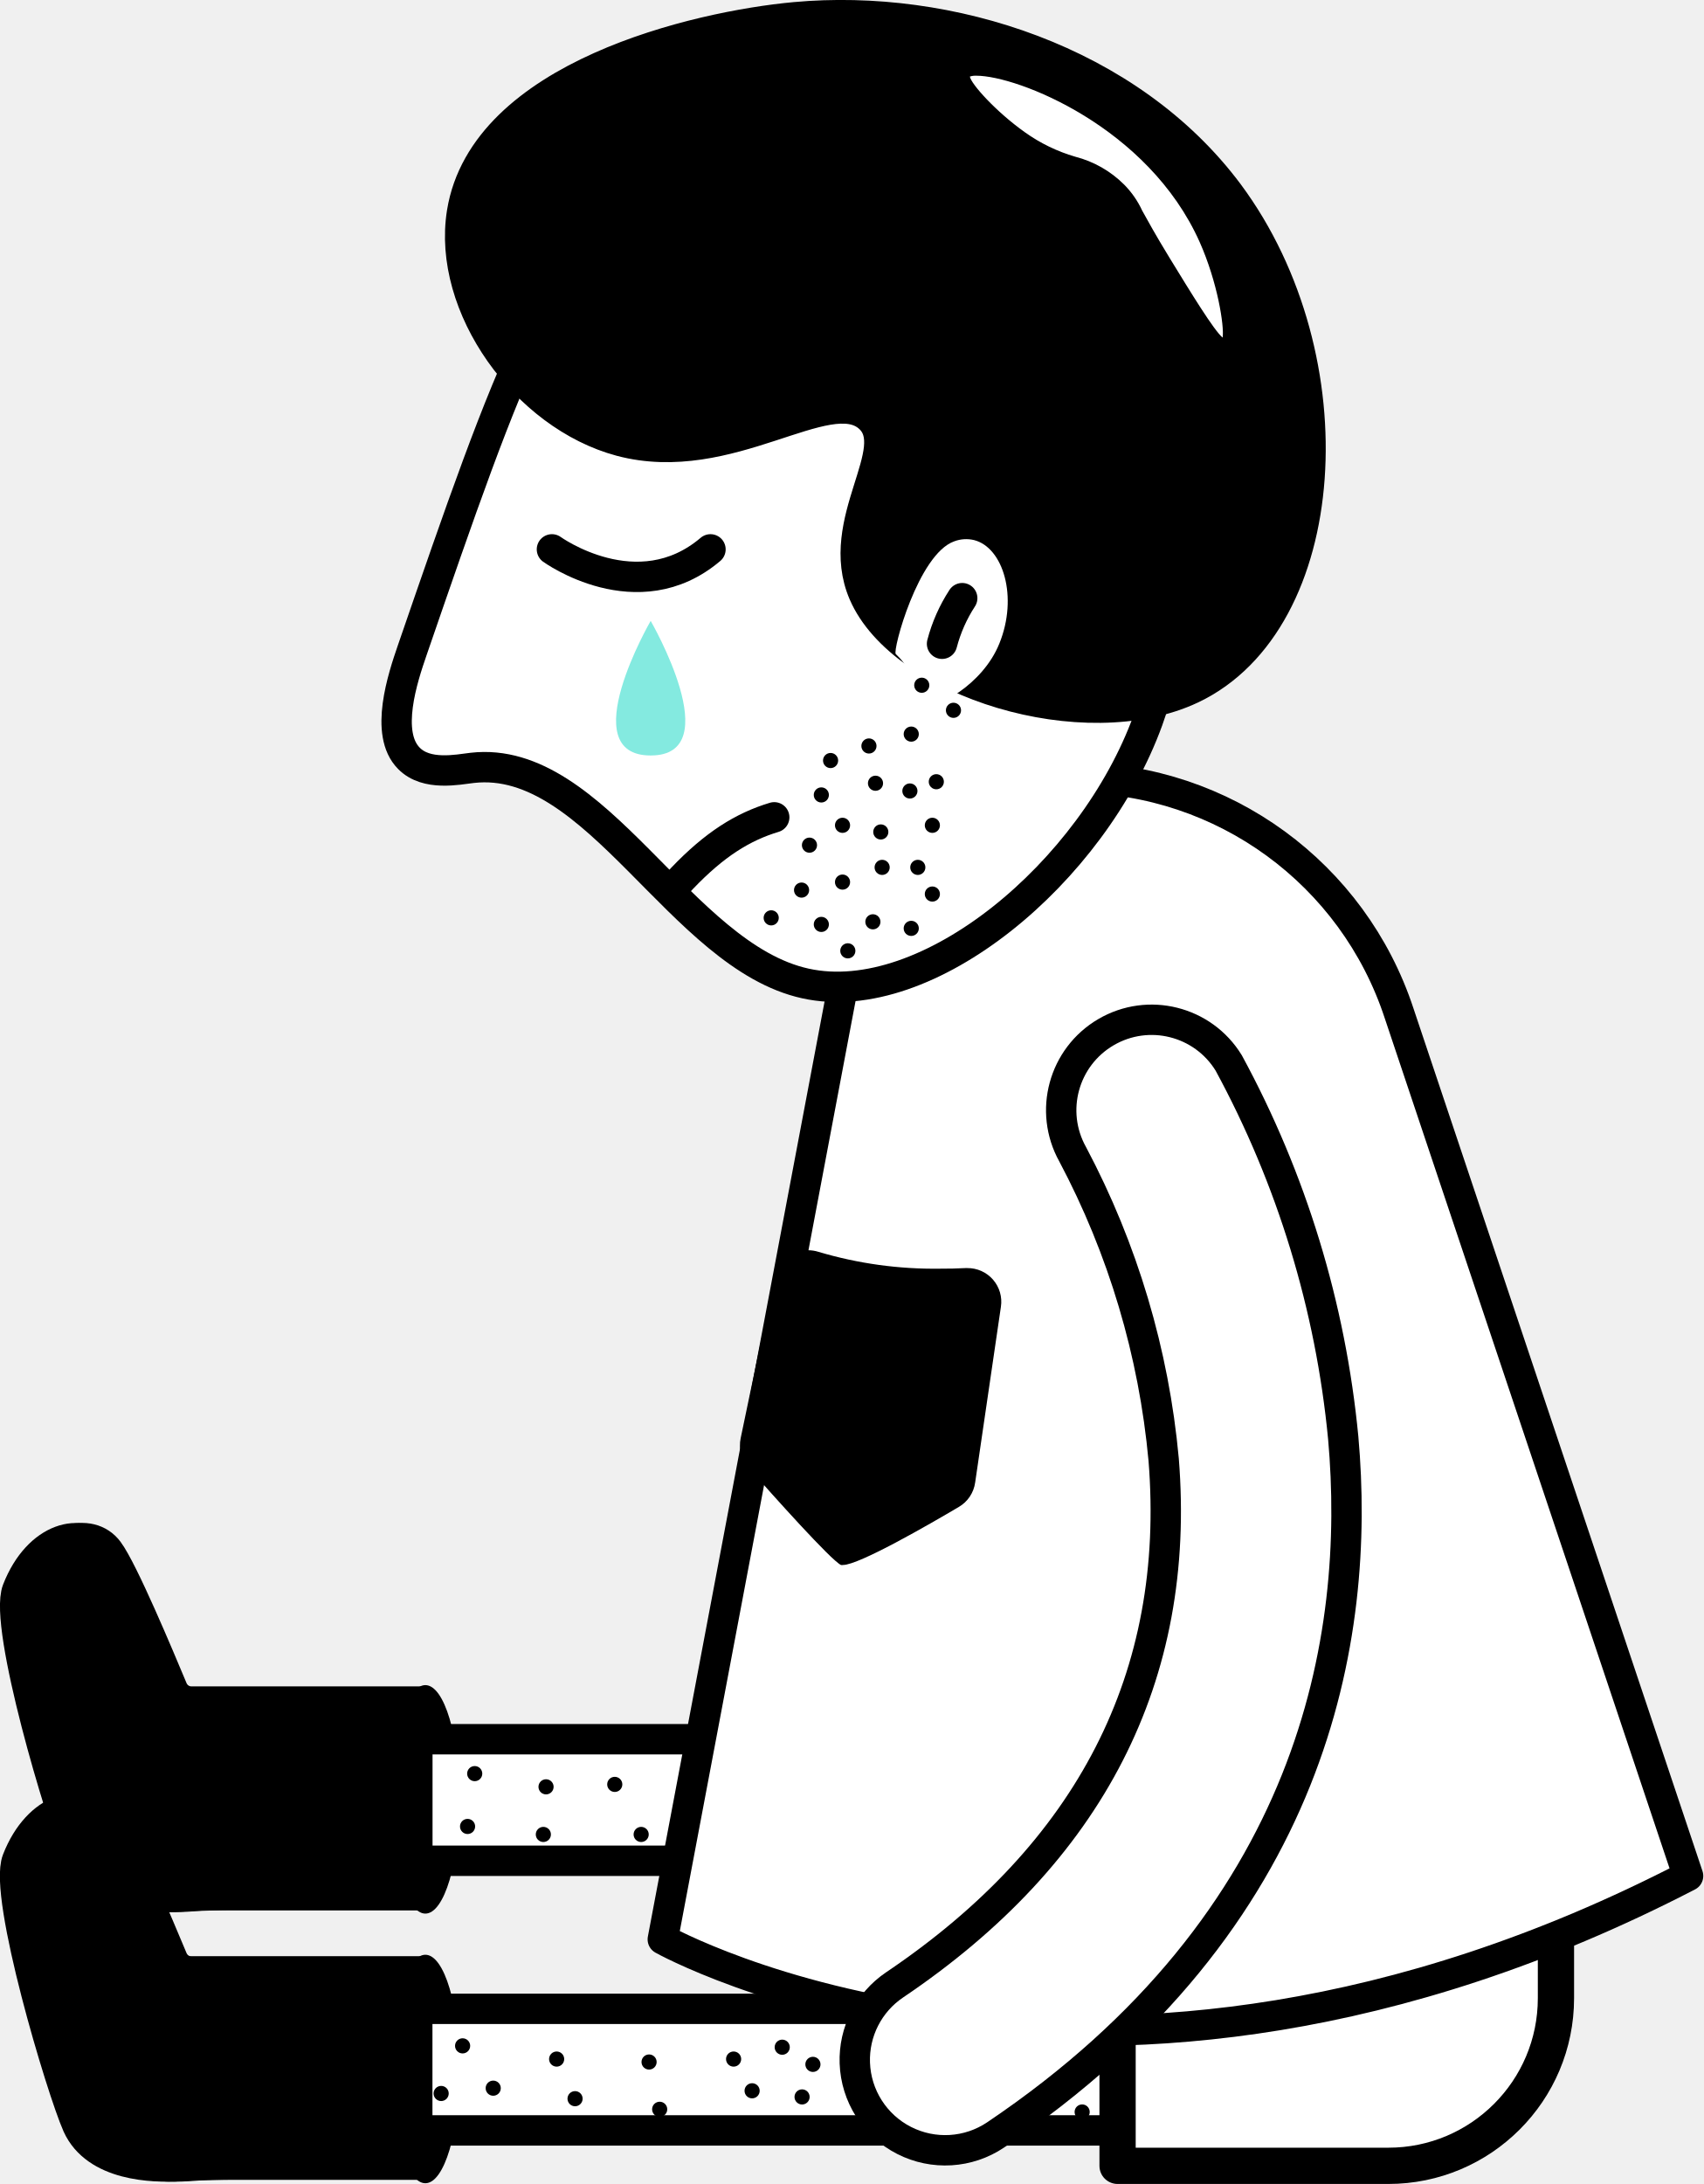
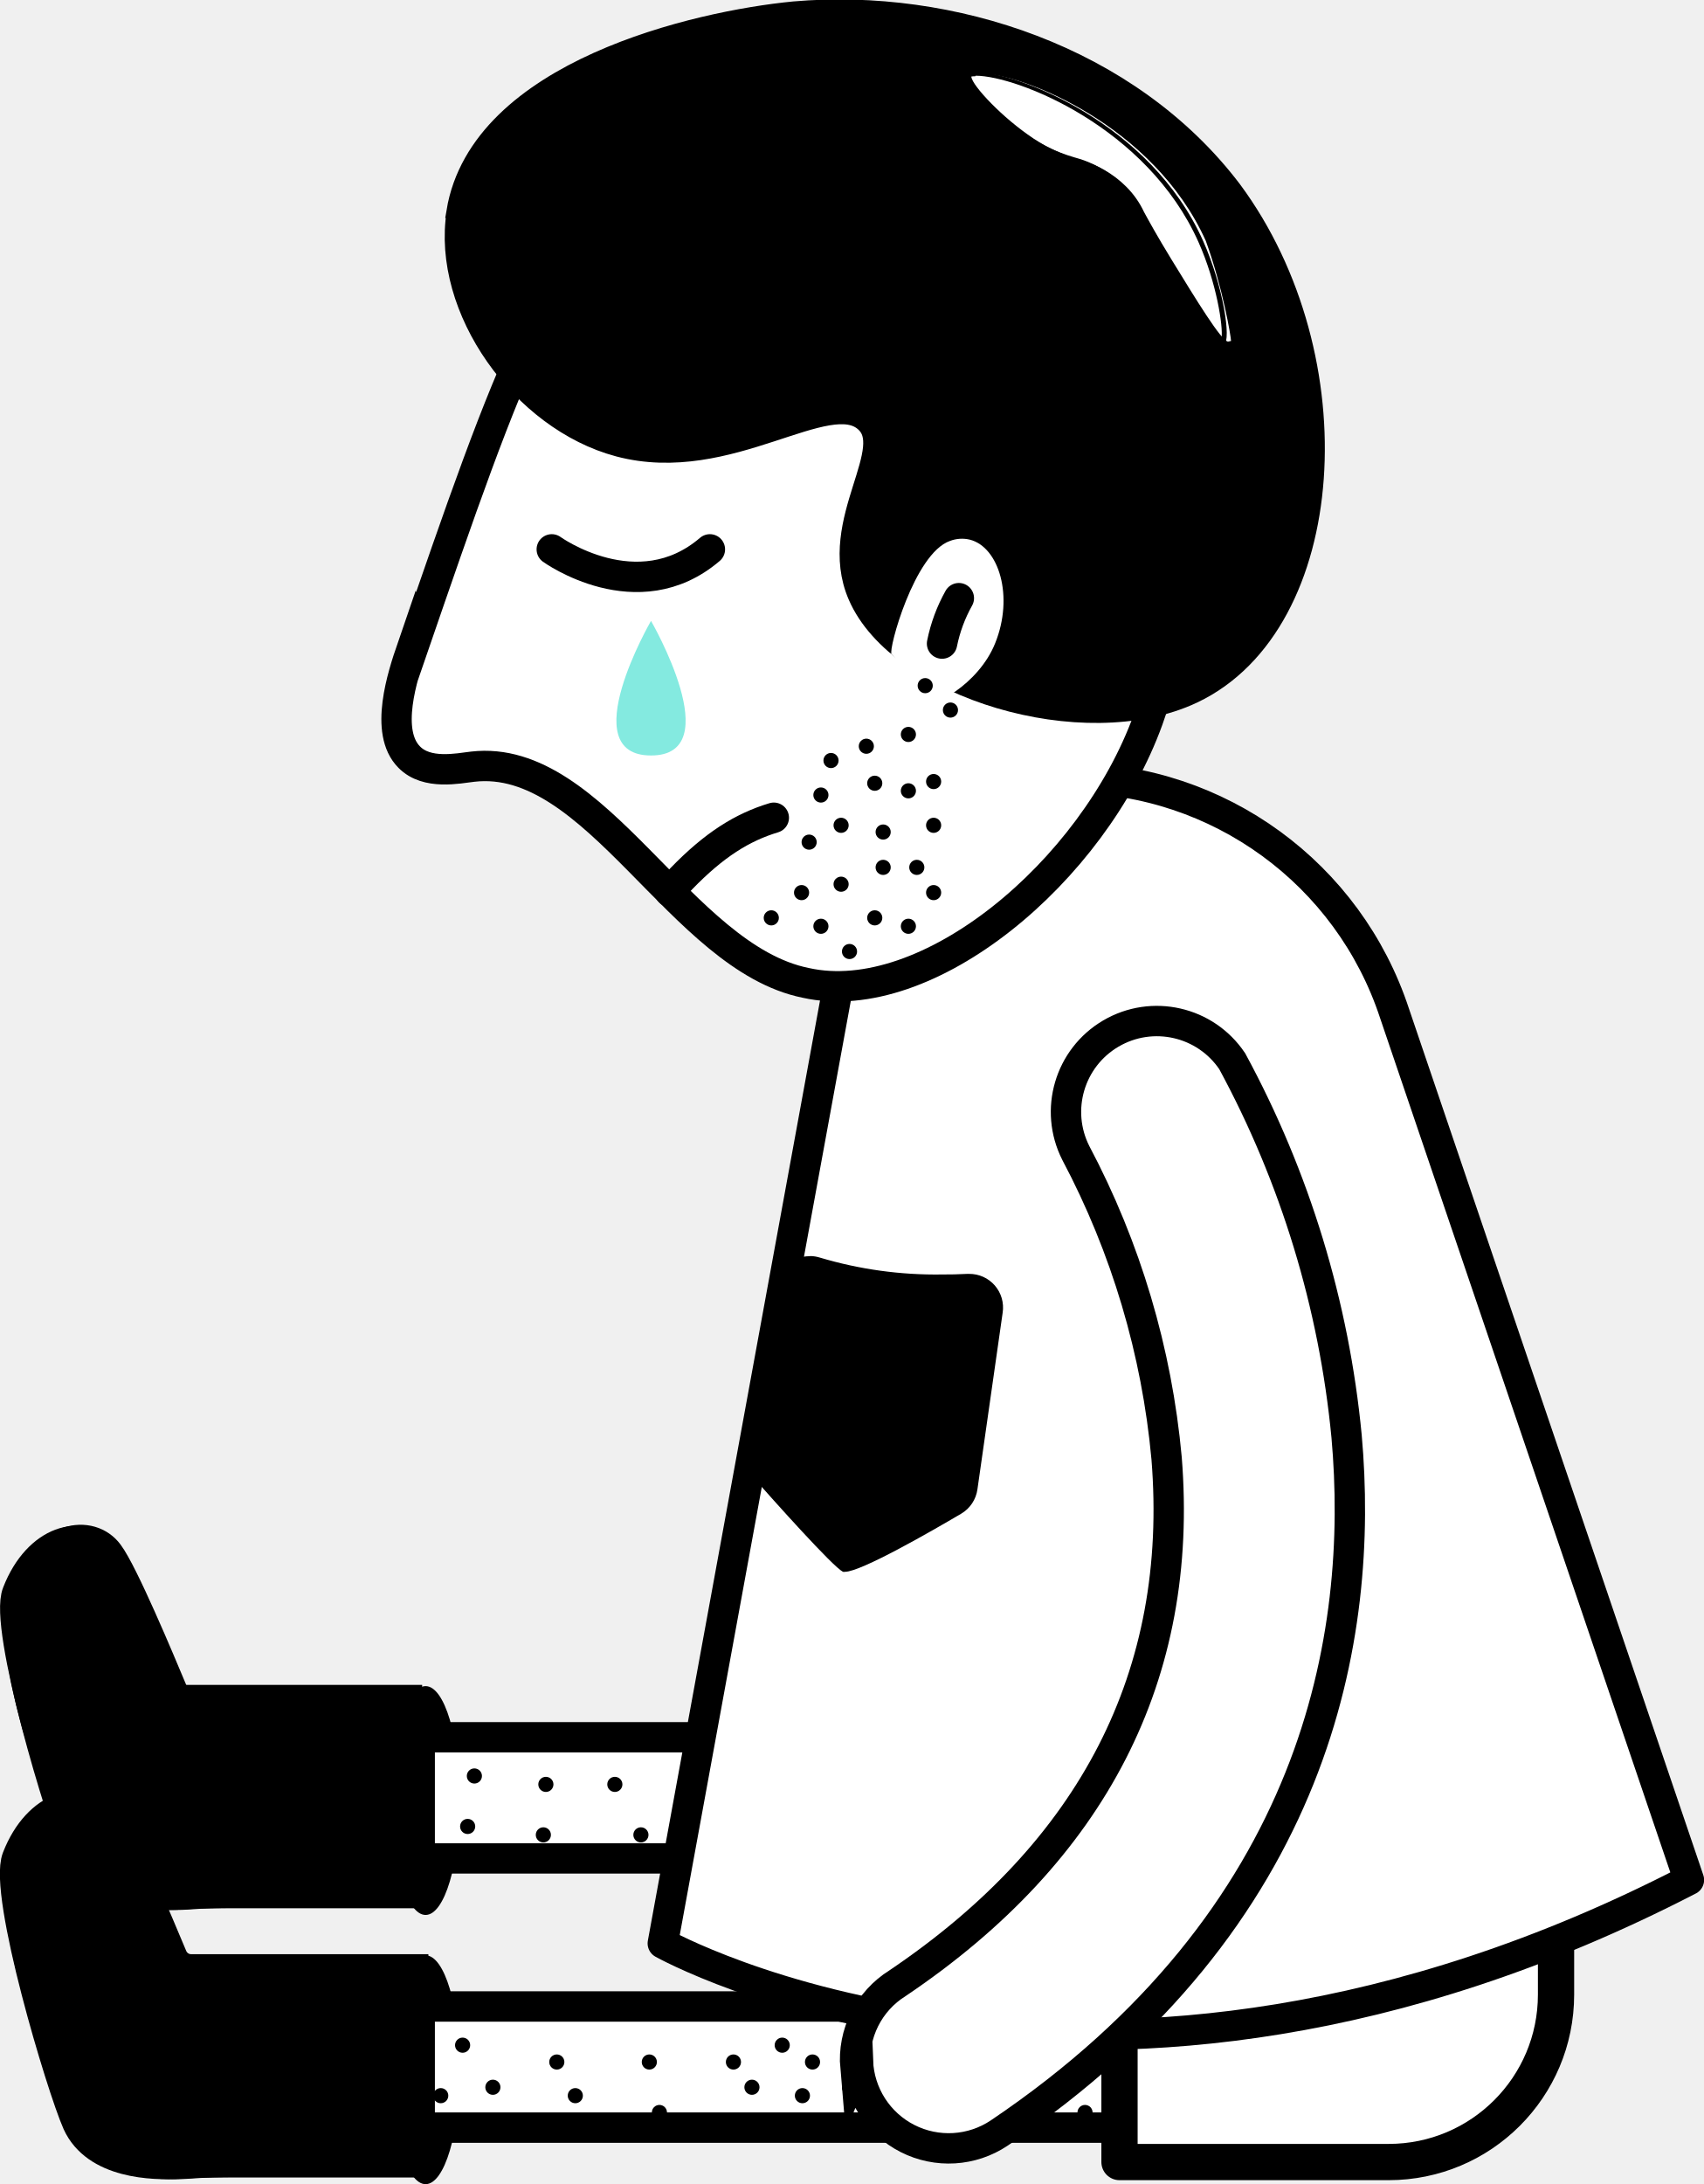
<svg xmlns="http://www.w3.org/2000/svg" viewBox="0 0 202.51 259.6">
  <defs>
    <style>.cls-1,.cls-2,.cls-3,.cls-4,.cls-5,.cls-6,.cls-7{stroke:#000;}.cls-1,.cls-3,.cls-4{stroke-linejoin:round;}.cls-1,.cls-2,.cls-4,.cls-5,.cls-6,.cls-7{stroke-width:3.61px;}.cls-2,.cls-3,.cls-4,.cls-5,.cls-8{fill:#fff;}.cls-2,.cls-3,.cls-4,.cls-7{stroke-linecap:round;}.cls-2,.cls-5,.cls-6,.cls-7{stroke-miterlimit:10;}.cls-3{stroke-width:4.31px;}.cls-7{fill:none;}.cls-9{fill:#84eae0;}</style>
  </defs>
-   <g id="Layer_2" data-name="Layer 2">
-     <g id="Layer_1-2" data-name="Layer 1">
-       <path class="cls-1" d="M50.08,225.25H27.9c-2.16,0-4.33,0-6.49.18-3.26.2-10,0-12.2-4.84C7.35,216.36.41,193.27,2.05,189c2.51-6.45,7.89-7.53,10-4.66,1.73,2.31,6,12.52,7.63,16.41A2.44,2.44,0,0,0,22,202.31H50.08" />
-       <path class="cls-1" d="M50.91,225.25H28.74c-2.16,0-4.33,0-6.49.18-3.26.2-10,0-12.2-4.84C7.19,214.13.38,195.5,2.88,189s7.89-7.53,10-4.66c1.73,2.31,6,12.52,7.63,16.41a2.44,2.44,0,0,0,2.26,1.51H50.91" />
-       <path d="M50.57,225.53c-.8-.94-2.27-4.87-2.27-11.64s1.46-10.7,2.27-11.64c.8.94,2.27,4.87,2.27,11.64S51.38,224.59,50.57,225.53Z" />
-       <path d="M50.57,207.88a39,39,0,0,1,0,12,39,39,0,0,1,0-12m0-7.58c-2.25,0-4.07,6.08-4.07,13.58s1.82,13.58,4.07,13.58,4.07-6.08,4.07-13.58-1.82-13.58-4.07-13.58Z" />
-       <path class="cls-1" d="M50.08,257.29H27.9c-2.16,0-4.33,0-6.49.18-3.26.2-10,0-12.2-4.84-1.88-4.22-8.81-27.32-7.17-31.54,2.51-6.45,7.89-7.53,10-4.66,1.73,2.31,6,12.52,7.63,16.41A2.44,2.44,0,0,0,22,234.35H50.08" />
-       <path class="cls-1" d="M50.91,257.29H28.74c-2.16,0-4.33,0-6.49.18-3.26.2-10,0-12.2-4.84-2.87-6.45-9.68-25.09-7.17-31.54s7.89-7.53,10-4.66c1.73,2.31,6,12.52,7.63,16.41a2.44,2.44,0,0,0,2.26,1.51H50.91" />
-       <path d="M50.57,257.57c-.8-.94-2.27-4.87-2.27-11.64s1.46-10.7,2.27-11.64c.8.94,2.27,4.87,2.27,11.64S51.38,256.63,50.57,257.57Z" />
-       <path d="M50.57,239.93a39,39,0,0,1,0,12,39,39,0,0,1,0-12m0-7.58c-2.25,0-4.07,6.08-4.07,13.58s1.82,13.58,4.07,13.58,4.07-6.08,4.07-13.58-1.82-13.58-4.07-13.58Z" />
-       <rect class="cls-2" x="90.46" y="165.89" width="14.45" height="96.14" transform="translate(311.65 116.27) rotate(90)" />
-       <rect class="cls-2" x="90.46" y="197.94" width="14.45" height="96.14" transform="translate(343.69 148.32) rotate(90)" />
-       <path d="M122.73,214.55a.9.9,0,0,0,0-1.8.9.9,0,0,0,0,1.8Z" />
-       <path d="M101.68,216.12a.9.9,0,0,0,0-1.8.9.9,0,0,0,0,1.8Z" />
-       <path d="M111.42,216.75a.9.9,0,0,0,0-1.8.9.9,0,0,0,0,1.8Z" />
-       <path d="M84.4,213a.9.9,0,0,0,0-1.8.9.9,0,0,0,0,1.8Z" />
-       <path d="M76.23,218.95a.9.9,0,0,0,0-1.8.9.9,0,0,0,0,1.8Z" />
-       <path d="M64.92,213.29a.9.9,0,0,0,0-1.8.9.9,0,0,0,0,1.8Z" />
-       <path d="M55.59,218a.9.9,0,0,0,0-1.8.9.9,0,0,0,0,1.8Z" />
-       <path d="M91.94,218a.9.9,0,0,0,0-1.8.9.9,0,0,0,0,1.8Z" />
-       <path d="M113.62,243.14a.9.9,0,0,0,0-1.8.9.9,0,0,0,0,1.8Z" />
-       <path d="M104.5,253.51a.9.9,0,0,0,0-1.8.9.9,0,0,0,0,1.8Z" />
-       <path d="M104.19,251a.9.9,0,0,0,0-1.8.9.9,0,0,0,0,1.8Z" />
-       <path d="M87.22,245.65a.9.9,0,0,0,0-1.8.9.9,0,0,0,0,1.8Z" />
-       <path d="M119.58,249.74a.9.9,0,0,0,0-1.8.9.9,0,0,0,0,1.8Z" />
-       <path d="M96.65,246.28a.9.9,0,0,0,0-1.8.9.9,0,0,0,0,1.8Z" />
-       <path d="M78.43,251.62a.9.9,0,0,0,0-1.8.9.9,0,0,0,0,1.8Z" />
-       <path d="M66.18,245.65a.9.9,0,0,0,0-1.8.9.9,0,0,0,0,1.8Z" />
-       <path d="M58.64,249.11a.9.9,0,0,0,0-1.8.9.9,0,0,0,0,1.8Z" />
-       <path d="M77.17,246a.9.9,0,0,0,0-1.8.9.9,0,0,0,0,1.8Z" />
-       <path d="M128.66,251.94a.9.9,0,0,0,0-1.8.9.9,0,0,0,0,1.8Z" />
-       <path d="M101.33,249.11a.9.9,0,0,0,0-1.8.9.9,0,0,0,0,1.8Z" />
-       <path d="M95.36,250.15a.9.9,0,0,0,0-1.8.9.9,0,0,0,0,1.8Z" />
-       <path d="M96,211.09a.9.9,0,0,0,0-1.8.9.9,0,0,0,0,1.8Z" />
-       <path d="M105.13,244.39a.9.9,0,0,0,0-1.8.9.9,0,0,0,0,1.8Z" />
-       <path d="M112.36,248.48a.9.9,0,0,0,0-1.8.9.9,0,0,0,0,1.8Z" />
-       <path d="M68.37,250.36a.9.9,0,0,0,0-1.8.9.9,0,0,0,0,1.8Z" />
-       <path d="M111.73,212.35a.9.9,0,0,0,0-1.8.9.9,0,0,0,0,1.8Z" />
-       <path d="M73.09,213a.9.9,0,0,0,0-1.8.9.9,0,0,0,0,1.8Z" />
-       <path d="M64.6,218.95a.9.9,0,0,0,0-1.8.9.9,0,0,0,0,1.8Z" />
-       <path d="M56.44,211.72a.9.9,0,0,0,0-1.8.9.9,0,0,0,0,1.8Z" />
-       <path d="M55,244.08a.9.9,0,0,0,0-1.8.9.9,0,0,0,0,1.8Z" />
-       <path d="M52.45,249.74a.9.9,0,0,0,0-1.8.9.9,0,0,0,0,1.8Z" />
-       <path d="M124,242.2a.9.9,0,0,0,0-1.8.9.9,0,0,0,0,1.8Z" />
-       <path d="M89.42,249.42a.9.9,0,0,0,0-1.8.9.9,0,0,0,0,1.8Z" />
-       <path d="M132.43,247.23a.9.9,0,0,0,0-1.8.9.9,0,0,0,0,1.8Z" />
-       <path d="M118,218.32a.9.9,0,0,0,0-1.8.9.9,0,0,0,0,1.8Z" />
-       <path d="M127.12,210.15a.9.9,0,0,0,0-1.8.9.9,0,0,0,0,1.8Z" />
-       <path d="M83.14,218.32a.9.9,0,0,0,0-1.8.9.9,0,0,0,0,1.8Z" />
-       <path d="M93,244.24a.9.9,0,0,0,0-1.8.9.9,0,0,0,0,1.8Z" />
-       <path d="M104.19,210.46a.9.9,0,0,0,0-1.8.9.9,0,0,0,0,1.8Z" />
-       <path class="cls-3" d="M145.42,217.88h7.09a19.93,19.93,0,0,1,19.93,19.93V270a0,0,0,0,1,0,0h-27a0,0,0,0,1,0,0V217.88A0,0,0,0,1,145.42,217.88Z" transform="translate(402.87 85) rotate(90)" />
-       <rect class="cls-4" x="122.73" y="193.85" width="27.02" height="36.44" transform="translate(348.31 75.84) rotate(90)" />
-       <path class="cls-4" d="M78.8,230.52s51.52,28.9,121.9-7.54L166.34,120.44a40.71,40.71,0,0,0-38.38-28l-1.2,0a27.77,27.77,0,0,0-26.16,22.75Z" />
-       <path class="cls-5" d="M49,77.32C60.5,43.94,66.25,27.25,78.79,21.14c2.89-1.41,12.06-5.88,23-3.77,24.51,4.73,44.92,40,34.69,68.24-6.59,18.15-26.26,34.48-40.72,31.29C80.88,113.64,70.93,89.6,56.16,91.27c-1.73.2-5.45,1-7.54-1.13C45.68,87.19,47.89,80.54,49,77.32Z" />
-       <path class="cls-6" d="M54.93,25.26c-1.8,11.16,7.54,24.15,18.85,27.17,12.92,3.44,24.63-7.14,29.53-2.83,4.31,3.79-4.32,12.36-.63,20.94,4.57,10.6,26.27,17.33,39,11.32,16.89-8,19-39.18,4.4-58.86C134.27,7.16,112.85.37,94.51,2.05,82.88,3.12,57.56,9,54.93,25.26Z" />
-       <path class="cls-7" d="M65.62,65.3s10.18,7.36,18.85,0" />
-       <path class="cls-8" d="M106.5,77.74c-.41-.4,2.67-11.87,6.94-13.39a4,4,0,0,1,2.38-.15c3.45.89,5.24,6.75,3,12.28-2,5-7.72,7.9-8.5,7.06C105.82,78.72,109.23,80.4,106.5,77.74Z" />
-       <path class="cls-7" d="M92.05,97.15c-3.75,1.13-7.1,3.22-10.95,7.25-.49.51-.94,1-1.36,1.55" />
-       <path class="cls-2" d="M114.4,71.1A18.49,18.49,0,0,0,112,76.52" />
-       <path d="M91.69,110a.9.9,0,0,0,0-1.8.9.9,0,0,0,0,1.8Z" />
-       <path d="M96.24,101.36a.9.9,0,0,0,0-1.8.9.9,0,0,0,0,1.8Z" />
-       <path d="M100.17,99a.9.9,0,0,0,0-1.8.9.9,0,0,0,0,1.8Z" />
-       <path d="M97.65,110.78a.9.9,0,0,0,0-1.8.9.9,0,0,0,0,1.8Z" />
-       <path d="M100.17,105.75a.9.9,0,0,0,0-1.8.9.9,0,0,0,0,1.8Z" />
-       <path d="M95.3,106.7a.9.9,0,0,0,0-1.8.9.9,0,0,0,0,1.8Z" />
-       <path d="M103.78,110.47a.9.9,0,0,0,0-1.8.9.9,0,0,0,0,1.8Z" />
-       <path d="M104.72,99.79a.9.9,0,0,0,0-1.8.9.9,0,0,0,0,1.8Z" />
-       <path d="M104.88,104a.9.9,0,0,0,0-1.8.9.9,0,0,0,0,1.8Z" />
-       <path d="M110.85,107.17a.9.9,0,0,0,0-1.8.9.9,0,0,0,0,1.8Z" />
-       <path d="M109.12,104a.9.9,0,0,0,0-1.8.9.9,0,0,0,0,1.8Z" />
-       <path d="M103.31,89.57a.9.9,0,0,0,0-1.8.9.9,0,0,0,0,1.8Z" />
-       <path d="M109.59,82.35a.9.9,0,0,0,0-1.8.9.9,0,0,0,0,1.8Z" />
-       <path d="M104.09,94a.9.9,0,0,0,0-1.8.9.9,0,0,0,0,1.8Z" />
-       <path d="M108.18,94.92a.9.9,0,0,0,0-1.8.9.9,0,0,0,0,1.8Z" />
-       <path d="M110.85,99a.9.9,0,0,0,0-1.8.9.9,0,0,0,0,1.8Z" />
-       <path d="M111.32,93.82a.9.9,0,0,0,0-1.8.9.9,0,0,0,0,1.8Z" />
-       <path d="M113.36,85.33a.9.9,0,0,0,0-1.8.9.9,0,0,0,0,1.8Z" />
-       <path d="M108.34,111.25a.9.9,0,0,0,0-1.8.9.9,0,0,0,0,1.8Z" />
-       <path d="M100.8,113.92a.9.9,0,0,0,0-1.8.9.9,0,0,0,0,1.8Z" />
-       <path d="M97.65,95.39a.9.9,0,0,0,0-1.8.9.9,0,0,0,0,1.8Z" />
-       <path d="M98.75,91.3a.9.9,0,0,0,0-1.8.9.9,0,0,0,0,1.8Z" />
-       <path d="M108.34,88.16a.9.9,0,0,0,0-1.8.9.9,0,0,0,0,1.8Z" />
-       <path class="cls-8" d="M145.53,40.59c-.79-.05-3.8-5-6.71-9.74-1.73-2.83-2.66-4.53-3.27-5.65a10.65,10.65,0,0,0-2.1-3,12.28,12.28,0,0,0-5.68-3.24,20.08,20.08,0,0,1-6.08-3c-3.61-2.56-7-6.31-6.65-7,0-.09.31-.24,1.05-.24,4.93,0,20.65,6.13,26.82,19.94C145.4,34.25,146.05,40.07,145.53,40.59Z" />
-       <path d="M116.09,9h0c4.88,0,20.43,6.08,26.54,19.77,2.13,4.78,2.94,10,2.73,11.36-1.06-.9-3.71-5.24-6.29-9.45-1.73-2.83-2.65-4.52-3.27-5.64a10.84,10.84,0,0,0-2.15-3.1,12.68,12.68,0,0,0-5.8-3.31,19.82,19.82,0,0,1-6-2.91c-3.45-2.45-6.41-5.75-6.54-6.62a2.13,2.13,0,0,1,.76-.1m0-.6c-.73,0-1.19.14-1.32.41-.51,1.06,3.51,5.09,6.75,7.39,5.4,3.83,7.88,2.34,11.72,6.16,1.64,1.63,1.28,2,5.33,8.62,3.42,5.6,6,9.89,7,9.89a.26.26,0,0,0,.13,0c.89-.49-.11-7-2.49-12.32-6.28-14.06-22.32-20.12-27.09-20.12Z" />
-       <path d="M100.59,184.19c-1-.84-4.14-4.1-10.19-10.94a2.25,2.25,0,0,1-.51-1.93l4-19.16a2.23,2.23,0,0,1,2.86-1.68,50.18,50.18,0,0,0,15,2.13c1,0,2.06,0,3.1-.08H115a2.25,2.25,0,0,1,1.7.78,2.2,2.2,0,0,1,.53,1.77L114.25,176a2.22,2.22,0,0,1-1.07,1.61C105.41,182.2,101.77,183.86,100.59,184.19Z" />
-       <path d="M96.05,152.18l.13,0a52,52,0,0,0,15.56,2.22q1.57,0,3.22-.08a.44.44,0,0,1,.34.16.4.4,0,0,1,.1.34l-2.94,20.92a.43.43,0,0,1-.21.31A109.52,109.52,0,0,1,101,182.11c-1.37-1.34-4.23-4.34-9.26-10.05a.43.43,0,0,1-.1-.37l4-19.16a.43.43,0,0,1,.42-.35m0-3.61a4,4,0,0,0-4,3.22l-4,19.16a4,4,0,0,0,.92,3.49c2.94,3.33,9.8,11,11,11.58a.6.6,0,0,0,.25,0c1.89,0,10.18-4.78,13.77-6.9a4,4,0,0,0,1.94-2.91L119,155.33a4,4,0,0,0-4-4.6h-.21q-1.56.08-3,.07a48.22,48.22,0,0,1-14.48-2,4,4,0,0,0-1.22-.19Z" />
-       <path class="cls-5" d="M101.63,245.22a10.75,10.75,0,0,0,16.75,8.54c38-25.58,43.43-59.17,41.32-82.84a116.73,116.73,0,0,0-13.62-44.58,10.75,10.75,0,0,0-18.55,10.86h0a96.18,96.18,0,0,1,10.82,36.3c2.07,25.74-8.69,46.74-32,62.44A10.74,10.74,0,0,0,101.63,245.22Z" />
-       <path class="cls-9" d="M77.36,73.8s-9.26,16,0,16S77.36,73.8,77.36,73.8Z" />
+   <g data-name="Layer 2">
+     <g data-name="Layer 1">
+       <path class="cls-1" d="m50.1 225h-22.2c-2.16 0-4.33 0-6.49 0.18-3.26 0.2-10 0-12.2-4.84-1.85-4-8.79-27-7.15-31 2.51-6.45 7.89-7.53 10-4.66 1.73 2.31 6 12.5 7.63 16.4a2.44 2.44 0 0 0 2.4 1h28.1" />
+       <path class="cls-1" d="m50.9 225h-22.2c-2.16 0-4.33 0-6.49 0.18-3.26 0.2-10 0-12.2-4.84-2.81-6-9.62-24-7.12-31s7.89-7.53 10-4.66c1.73 2.31 6 12.5 7.63 16.4a2.44 2.44 0 0 0 2.26 1.51h28.1" />
+       <path d="m50.6 226c-0.8-0.94-2.27-4.87-2.27-11.6s1.46-10.7 2.27-11.6c0.8 0.94 2.27 4.87 2.27 11.6s-1.5 11-2.3 12z" />
+       <path d="m50.6 208a39 39 0 0 1 0 12 39 39 0 0 1 0 -12m0-7.58c-2.25 0-4.07 6.08-4.07 13.6s1.82 13.6 4.07 13.6 4.07-6.08 4.07-13.6-1.82-13.6-4.07-13.6z" />
+       <path class="cls-1" d="m50.1 257h-22.2c-2.16 0-4.33 0-6.49 0.18-3.26 0.2-10 0-12.2-4.84-1.88-4.22-8.81-27.3-7.17-31.5 2.51-6.45 7.89-7.53 10-4.66 1.73 2.31 6 12.5 7.63 16.4a2.44 2.44 0 0 0 2.4 2h28.1" />
+       <path class="cls-1" d="m50.9 257h-22.2c-2.16 0-4.33 0-6.49 0.18-3.26 0.2-10 0-12.2-4.84-2.87-6.45-9.68-25.1-7.17-31.5s7.89-7.53 10-4.66c1.73 2.31 6 12.5 7.63 16.4a2.44 2.44 0 0 0 2.26 1.51h28.2" />
+       <path d="m50.6 258c-0.8-0.94-2.27-4.87-2.27-11.6s1.46-10.7 2.27-11.6c0.8 0.94 2.27 4.87 2.27 11.6s-1.5 11-2.3 12z" />
+       <path d="m50.6 240a39 39 0 0 1 0 12 39 39 0 0 1 0 -12m0-7.58c-2.25 0-4.07 6.08-4.07 13.6s1.82 13.6 4.07 13.6 4.07-6.08 4.07-13.6-1.82-13.6-4.07-13.6z" />
+       <rect transform="translate(312 116) rotate(90)" height="96.1" width="14.4" y="166" x="90.5" class="cls-2" />
+       <rect transform="translate(344 148) rotate(90)" height="96.1" width="14.4" y="198" x="90.5" class="cls-2" />
+       <path d="m123 215a0.9 0.9 0 0 0 0 -1.8 0.9 0.9 0 0 0 0 1.8z" />
+       <path d="m102 216a0.9 0.9 0 0 0 0 -1.8 0.9 0.9 0 0 0 0 1.8z" />
+       <path d="m111 217a0.9 0.9 0 0 0 0 -1.8 0.9 0.9 0 0 0 0 1.8z" />
+       <path d="m84.4 213a0.9 0.9 0 0 0 0 -1.8 0.9 0.9 0 0 0 0 1.8z" />
+       <path d="m76.2 219a0.9 0.9 0 0 0 0 -1.8 0.9 0.9 0 0 0 0 1.8z" />
+       <path d="m64.9 213a0.9 0.9 0 0 0 0 -1.8 0.9 0.9 0 0 0 0 1.8z" />
+       <path d="m55.6 218a0.9 0.9 0 0 0 0 -1.8 0.9 0.9 0 0 0 0 1.8z" />
+       <path d="m91.9 218a0.9 0.9 0 0 0 0 -1.8 0.9 0.9 0 0 0 0 1.8z" />
+       <path d="m114 243a0.9 0.9 0 0 0 0 -1.8 0.9 0.9 0 0 0 0 1.8z" />
+       <path d="m104 254a0.9 0.9 0 0 0 0 -1.8 0.9 0.9 0 0 0 0 1.8z" />
+       <path d="m104 251a0.9 0.9 0 0 0 0 -1.8 0.9 0.9 0 0 0 0 1.8z" />
+       <path d="m87.2 246a0.9 0.9 0 0 0 0 -1.8 0.9 0.9 0 0 0 0 1.8z" />
+       <path d="m120 250a0.9 0.9 0 0 0 0 -1.8 0.9 0.9 0 0 0 0 1.8z" />
+       <path d="m96.6 246a0.9 0.9 0 0 0 0 -1.8 0.9 0.9 0 0 0 0 1.8z" />
+       <path d="m78.4 252a0.9 0.9 0 0 0 0 -1.8 0.9 0.9 0 0 0 0 1.8z" />
+       <path d="m66.2 246a0.9 0.9 0 0 0 0 -1.8 0.9 0.9 0 0 0 0 1.8z" />
+       <path d="m58.6 249a0.9 0.9 0 0 0 0 -1.8 0.9 0.9 0 0 0 0 1.8z" />
+       <path d="m77.2 246a0.9 0.9 0 0 0 0 -1.8 0.9 0.9 0 0 0 0 1.8z" />
+       <path d="m129 252a0.9 0.9 0 0 0 0 -1.8 0.9 0.9 0 0 0 0 1.8z" />
+       <path d="m101 249a0.9 0.9 0 0 0 0 -1.8 0.9 0.9 0 0 0 0 1.8z" />
+       <path d="m95.4 250a0.9 0.9 0 0 0 0 -1.8 0.9 0.9 0 0 0 0 1.8z" />
+       <path d="m96 211a0.9 0.9 0 0 0 0 -1.8 0.9 0.9 0 0 0 0 1.8z" />
+       <path d="m105 244a0.9 0.9 0 0 0 0 -1.8 0.9 0.9 0 0 0 0 1.8z" />
+       <path d="m112 248a0.9 0.9 0 0 0 0 -1.8 0.9 0.9 0 0 0 0 1.8z" />
+       <path d="m68.4 250a0.9 0.9 0 0 0 0 -1.8 0.9 0.9 0 0 0 0 1.8z" />
+       <path d="m112 212a0.9 0.9 0 0 0 0 -1.8 0.9 0.9 0 0 0 0 1.8z" />
+       <path d="m73.1 213a0.9 0.9 0 0 0 0 -1.8 0.9 0.9 0 0 0 0 1.8z" />
+       <path d="m64.6 219a0.9 0.9 0 0 0 0 -1.8 0.9 0.9 0 0 0 0 1.8z" />
+       <path d="m56.4 212a0.9 0.9 0 0 0 0 -1.8 0.9 0.9 0 0 0 0 1.8z" />
+       <path d="m55 244a0.9 0.9 0 0 0 0 -1.8 0.9 0.9 0 0 0 0 1.8z" />
+       <path d="m52.4 250a0.9 0.9 0 0 0 0 -1.8 0.9 0.9 0 0 0 0 1.8z" />
+       <path d="m124 242a0.9 0.9 0 0 0 0 -1.8 0.9 0.9 0 0 0 0 1.8z" />
+       <path d="m89.4 249a0.9 0.9 0 0 0 0 -1.8 0.9 0.9 0 0 0 0 1.8z" />
+       <path d="m132 247a0.9 0.9 0 0 0 0 -1.8 0.9 0.9 0 0 0 0 1.8z" />
+       <path d="m118 218a0.9 0.9 0 0 0 0 -1.8 0.9 0.9 0 0 0 0 1.8z" />
+       <path d="m127 210a0.9 0.9 0 0 0 0 -1.8 0.9 0.9 0 0 0 0 1.8z" />
+       <path d="m83.1 218a0.9 0.9 0 0 0 0 -1.8 0.9 0.9 0 0 0 0 1.8z" />
+       <path d="m93 244a0.9 0.9 0 0 0 0 -1.8 0.9 0.9 0 0 0 0 1.8z" />
+       <path d="m104 210a0.9 0.9 0 0 0 0 -1.8 0.9 0.9 0 0 0 0 1.8z" />
+       <path transform="translate(403 85) rotate(90)" class="cls-3" d="m145 218h7.09a19.9 19.9 0 0 1 19.9 19.9v32h-27v-52z" />
+       <rect transform="translate(348 75.8) rotate(90)" height="36.4" width="27" y="194" x="123" class="cls-4" />
+       <path class="cls-4" d="m78.8 231s51.5 28.9 122-7.54l-35-103a40.7 40.7 0 0 0 -38.4 -28h-1.2a27.8 27.8 0 0 0 -26.2 22.8z" />
+       <path class="cls-5" d="m49 77.3c11.5-33.4 17.2-50.1 29.8-56.2 2.89-1.41 12.1-5.88 23-3.77 24.5 4.73 44.9 40 34.7 68.2-6.59 18.2-26.3 34.5-40.7 31.3-14.9-3-24.9-27.4-39.6-25.7-1.73 0.2-5.45 1-7.54-1.13-3-3-0.8-9.7 0.3-12.9z" />
+       <path class="cls-6" d="m54.9 25.3c-1.8 11.2 7.54 24.2 18.8 27.2 12.9 3.44 24.6-7.14 29.5-2.83 4.31 3.79-4.32 12.4-0.63 20.9 4.57 10.6 26.3 17.3 39 11.3 16.9-8 19-39.2 4.4-58.9-12-15.8-33-22.6-51.5-21-11.6 1.12-36.9 7-39.6 23.3z" />
+       <path class="cls-7" d="m65.6 65.3s10.2 7.36 18.8 0" />
+       <path class="cls-8" d="m106 77.7c-0.41-0.4 2.67-11.9 6.94-13.4a4 4 0 0 1 2.38 -0.15c3.45 0.89 5.24 6.75 3 12.3-2 5-7.72 7.9-8.5 7.06-4-4.9-1-3.2-4-5.9z" />
+       <path class="cls-7" d="m92 97.2c-3.75 1.13-7.1 3.22-11 7.25-0.49 0.51-0.94 1-1.36 1.55" />
+       <path class="cls-2" d="m114 71.1a18.5 18.5 0 0 0 -2 5.4" />
+       <path d="m91.7 110a0.9 0.9 0 0 0 0 -1.8 0.9 0.9 0 0 0 0 1.8z" />
+       <path d="m96.2 101a0.9 0.9 0 0 0 0 -1.8 0.9 0.9 0 0 0 0 1.8z" />
+       <path d="m100 99a0.9 0.9 0 0 0 0 -1.8 0.9 0.9 0 0 0 0 1.8z" />
+       <path d="m97.6 111a0.9 0.9 0 0 0 0 -1.8 0.9 0.9 0 0 0 0 1.8z" />
+       <path d="m100 106a0.9 0.9 0 0 0 0 -1.8 0.9 0.9 0 0 0 0 1.8z" />
+       <path d="m95.3 107a0.9 0.9 0 0 0 0 -1.8 0.9 0.9 0 0 0 0 1.8z" />
+       <path d="m104 110a0.9 0.9 0 0 0 0 -1.8 0.9 0.9 0 0 0 0 1.8z" />
+       <path d="m105 99.8a0.9 0.9 0 0 0 0 -1.8 0.9 0.9 0 0 0 0 1.8z" />
+       <path d="m105 104a0.9 0.9 0 0 0 0 -1.8 0.9 0.9 0 0 0 0 1.8z" />
+       <path d="m111 107a0.9 0.9 0 0 0 0 -1.8 0.9 0.9 0 0 0 0 1.8z" />
+       <path d="m109 104a0.9 0.9 0 0 0 0 -1.8 0.9 0.9 0 0 0 0 1.8z" />
+       <path d="m103 89.6a0.9 0.9 0 0 0 0 -1.8 0.9 0.9 0 0 0 0 1.8z" />
+       <path d="m110 82.4a0.9 0.9 0 0 0 0 -1.8 0.9 0.9 0 0 0 0 1.8z" />
+       <path d="m104 94a0.9 0.9 0 0 0 0 -1.8 0.9 0.9 0 0 0 0 1.8z" />
+       <path d="m108 94.9a0.9 0.9 0 0 0 0 -1.8 0.9 0.9 0 0 0 0 1.8z" />
+       <path d="m111 99a0.9 0.9 0 0 0 0 -1.8 0.9 0.9 0 0 0 0 1.8z" />
+       <path d="m111 93.8a0.9 0.9 0 0 0 0 -1.8 0.9 0.9 0 0 0 0 1.8z" />
+       <path d="m113 85.3a0.9 0.9 0 0 0 0 -1.8 0.9 0.9 0 0 0 0 1.8z" />
+       <path d="m108 111a0.9 0.9 0 0 0 0 -1.8 0.9 0.9 0 0 0 0 1.8z" />
+       <path d="m101 114a0.9 0.9 0 0 0 0 -1.8 0.9 0.9 0 0 0 0 1.8z" />
+       <path d="m97.6 95.4a0.9 0.9 0 0 0 0 -1.8 0.9 0.9 0 0 0 0 1.8z" />
+       <path d="m98.8 91.3a0.9 0.9 0 0 0 0 -1.8 0.9 0.9 0 0 0 0 1.8z" />
+       <path d="m108 88.2a0.9 0.9 0 0 0 0 -1.8 0.9 0.9 0 0 0 0 1.8z" />
+       <path class="cls-8" d="m146 40.6c-0.79-0.05-3.8-5-6.71-9.74-1.73-2.83-2.66-4.53-3.27-5.65a10.6 10.6 0 0 0 -2.1 -3 12.3 12.3 0 0 0 -5.68 -3.24 20.1 20.1 0 0 1 -6.08 -3c-3.61-2.56-7-6.31-6.65-7 0-0.09 0.31-0.24 1.05-0.24 4.93 0 20.6 6.13 26.8 19.9 2 5.5 3 11.4 3 11.9z" />
+       <path d="m116 9c4.88 0 20.4 6.08 26.5 19.8 2.13 4.78 2.94 10 2.73 11.4-1.06-0.9-3.71-5.24-6.29-9.45-1.73-2.83-2.65-4.52-3.27-5.64a10.8 10.8 0 0 0 -2.15 -3.1 12.7 12.7 0 0 0 -5.8 -3.31 19.8 19.8 0 0 1 -6 -2.91c-3.45-2.45-6.41-5.75-6.54-6.62a2.13 2.13 0 0 1 0.76 -0.1m0-0.6c-0.73 0-1.19 0.14-1.32 0.41-0.51 1.06 3.51 5.09 6.75 7.39 5.4 3.83 7.88 2.34 11.7 6.16 1.64 1.63 1.28 2 5.33 8.62 3.42 5.6 6 9.89 7 9.89a0.26 0.26 0 0 0 0.13 0c0.89-0.49-0.11-7-2.49-12.3-6.28-14.1-22.3-20.1-27.1-20.1z" />
+       <path d="m101 184c-1-0.84-4.14-4.1-10.2-10.9a2.25 2.25 0 0 1 -0.51 -1.93l4-19.2a2.23 2.23 0 0 1 2.86 -1.68 50.2 50.2 0 0 0 15 2.13c1 0 2.06 0 3.1-0.08a2.25 2.25 0 0 1 1.7 0.78 2.2 2.2 0 0 1 0.53 1.77l-3 21a2.22 2.22 0 0 1 -1.07 1.61c-8 4-11 6-12 6z" />
+       <path d="m96 152h0.13a52 52 0 0 0 15.6 2.22q1.57 0 3.22-0.08a0.44 0.44 0 0 1 0.34 0.16 0.4 0.4 0 0 1 0.1 0.34l-2.94 20.9a0.43 0.43 0 0 1 -0.21 0.31 110 110 0 0 1 -11 7c-1.37-1.34-4.23-4.34-9.26-10a0.43 0.43 0 0 1 -0.1 -0.37l4-19.2a0.43 0.43 0 0 1 0.42 -0.35m0-3.61a4 4 0 0 0 -4 3.22l-4 19.2a4 4 0 0 0 0.92 3.49c2.94 3.33 9.8 11 11 11.6a0.6 0.6 0 0 0 0.25 0c1.89 0 10.2-4.78 13.8-6.9a4 4 0 0 0 1.94 -2.91l3-21a4 4 0 0 0 -4 -4.6h-0.21q-1.56 0.08-3 0.07a48.2 48.2 0 0 1 -14.5 -2 4 4 0 0 0 -1.22 -0.19z" />
+       <path class="cls-5" d="m102 245a10.8 10.8 0 0 0 16.8 8.54c38-25.6 43.4-59.2 41.3-82.8a117 117 0 0 0 -13.6 -44.6 10.8 10.8 0 0 0 -18.6 10.9 96.2 96.2 0 0 1 10.8 36.3c2.07 25.7-8.69 46.7-32 62.4a10.7 10.7 0 0 0 -5 10z" />
+       <path class="cls-9" d="m77.4 73.8s-9.26 16 0 16 0-16 0-16z" />
    </g>
  </g>
</svg>
